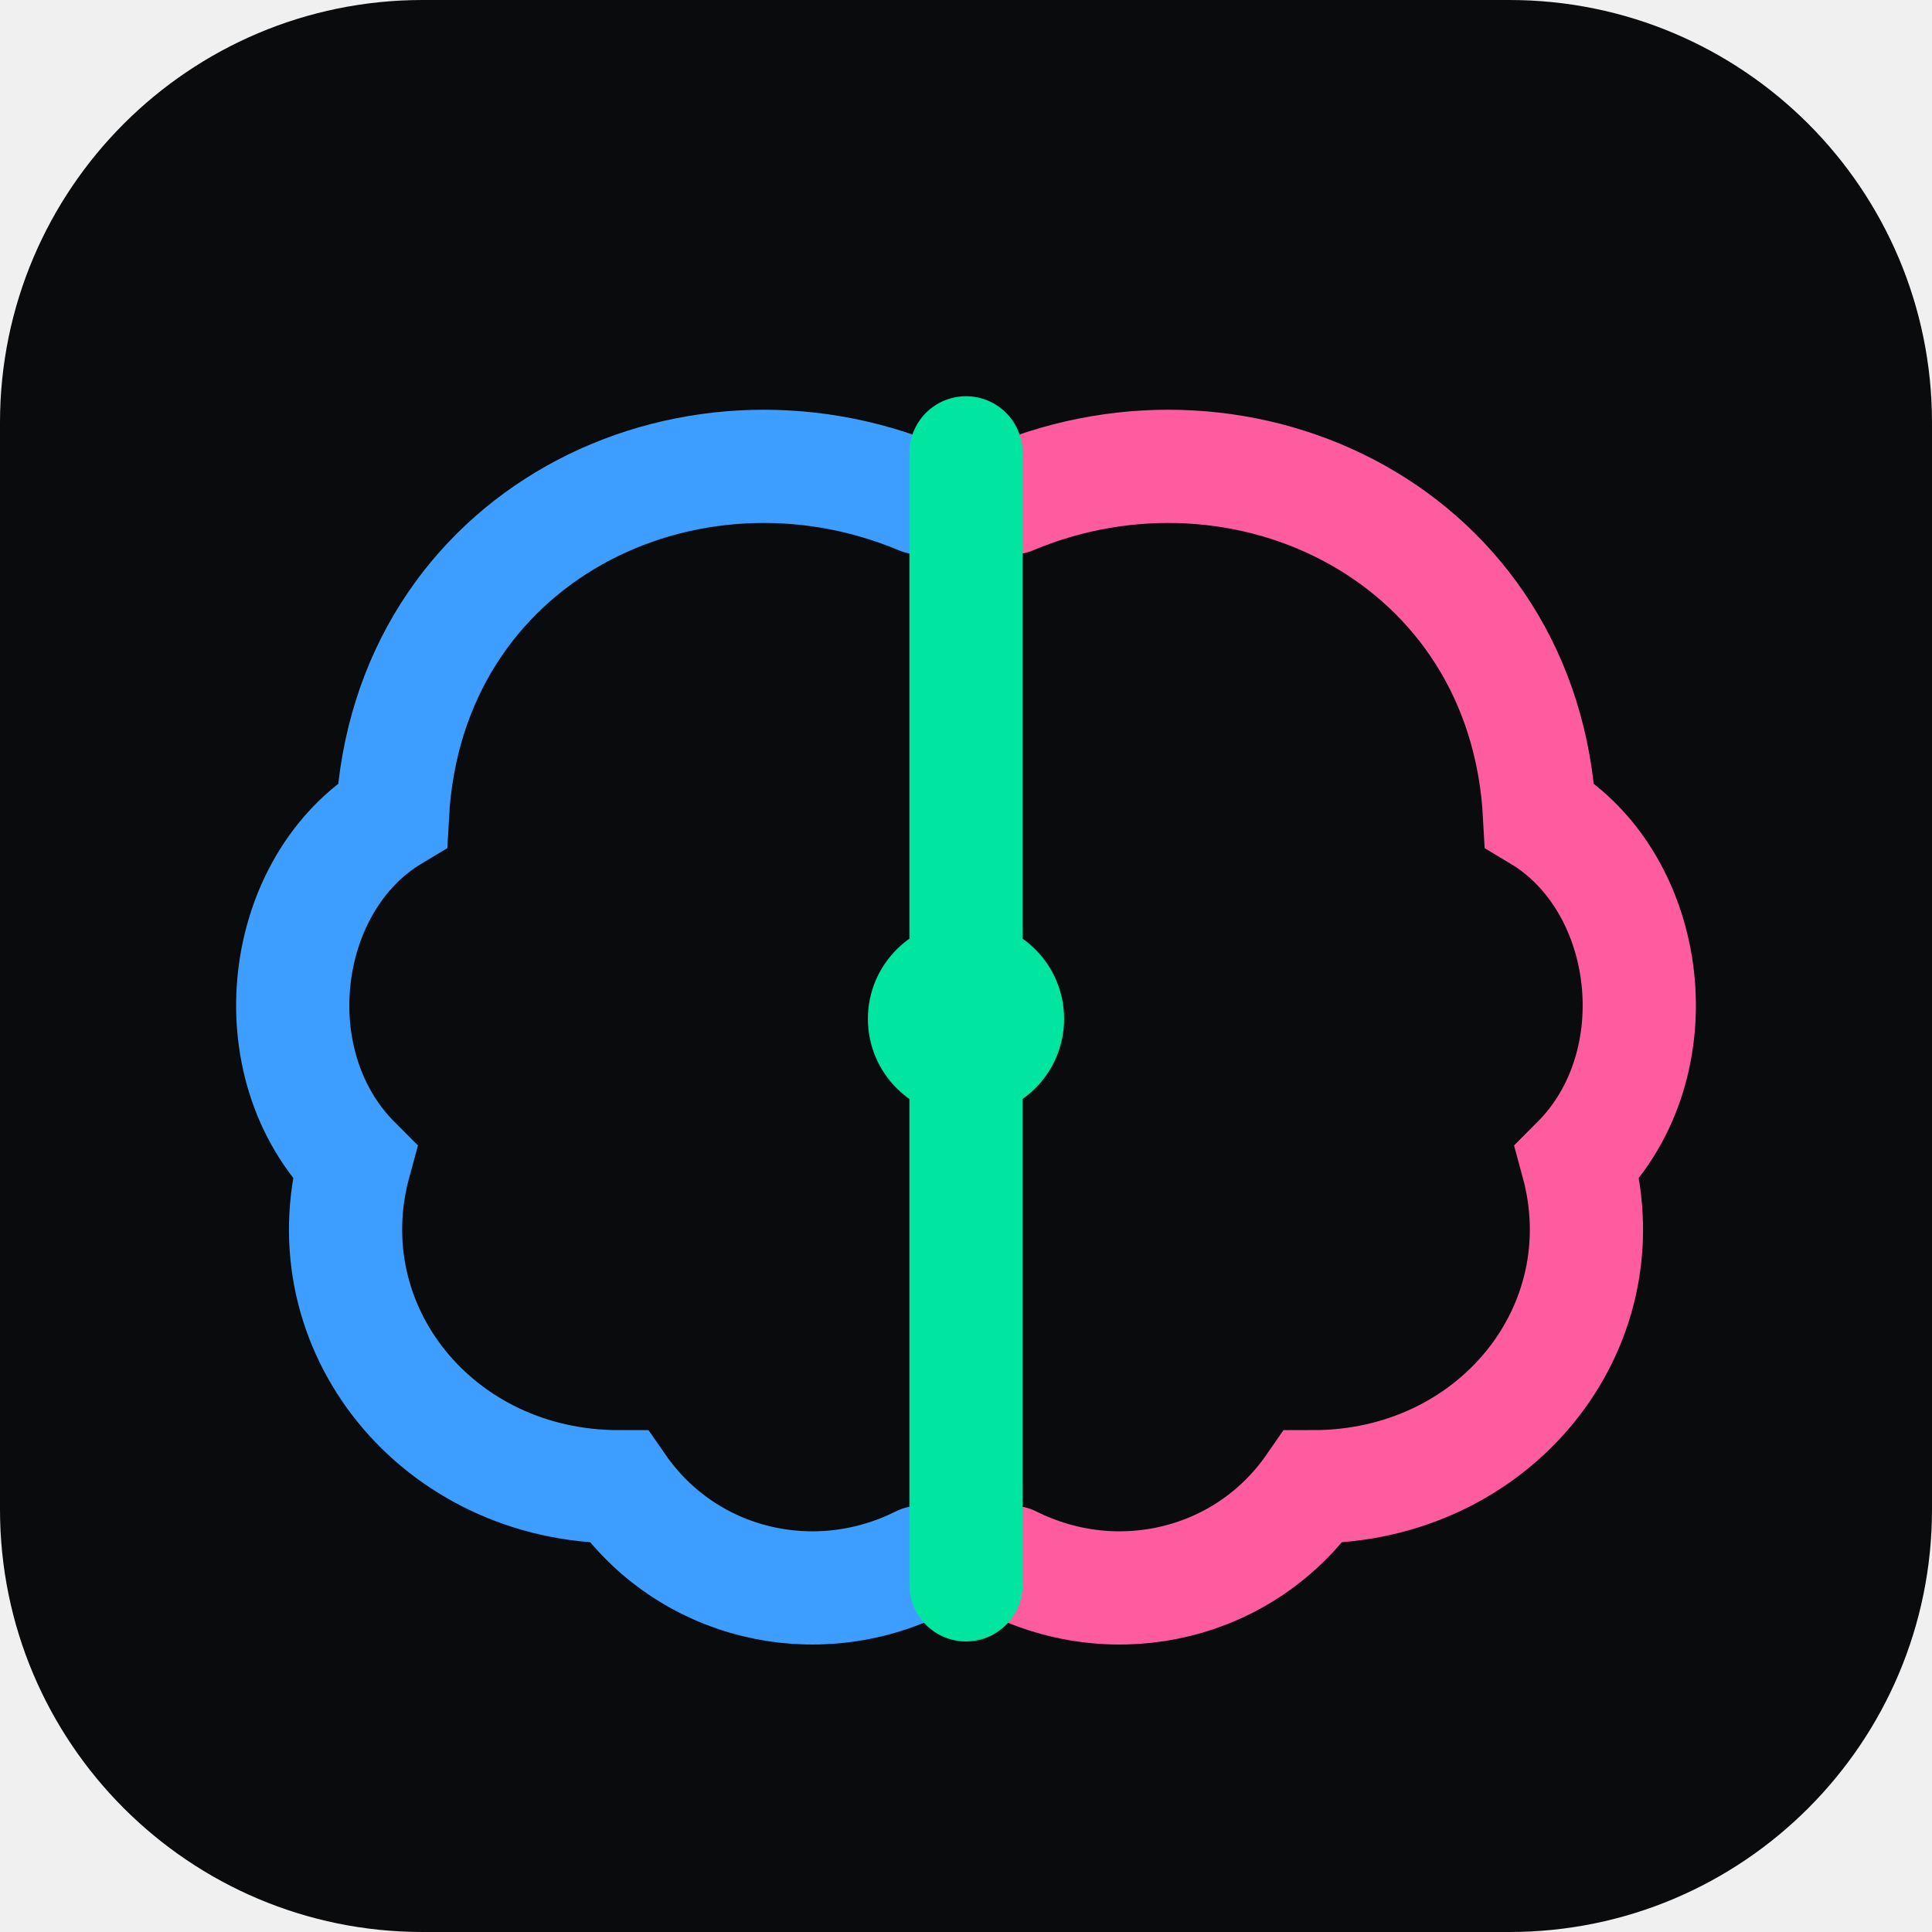
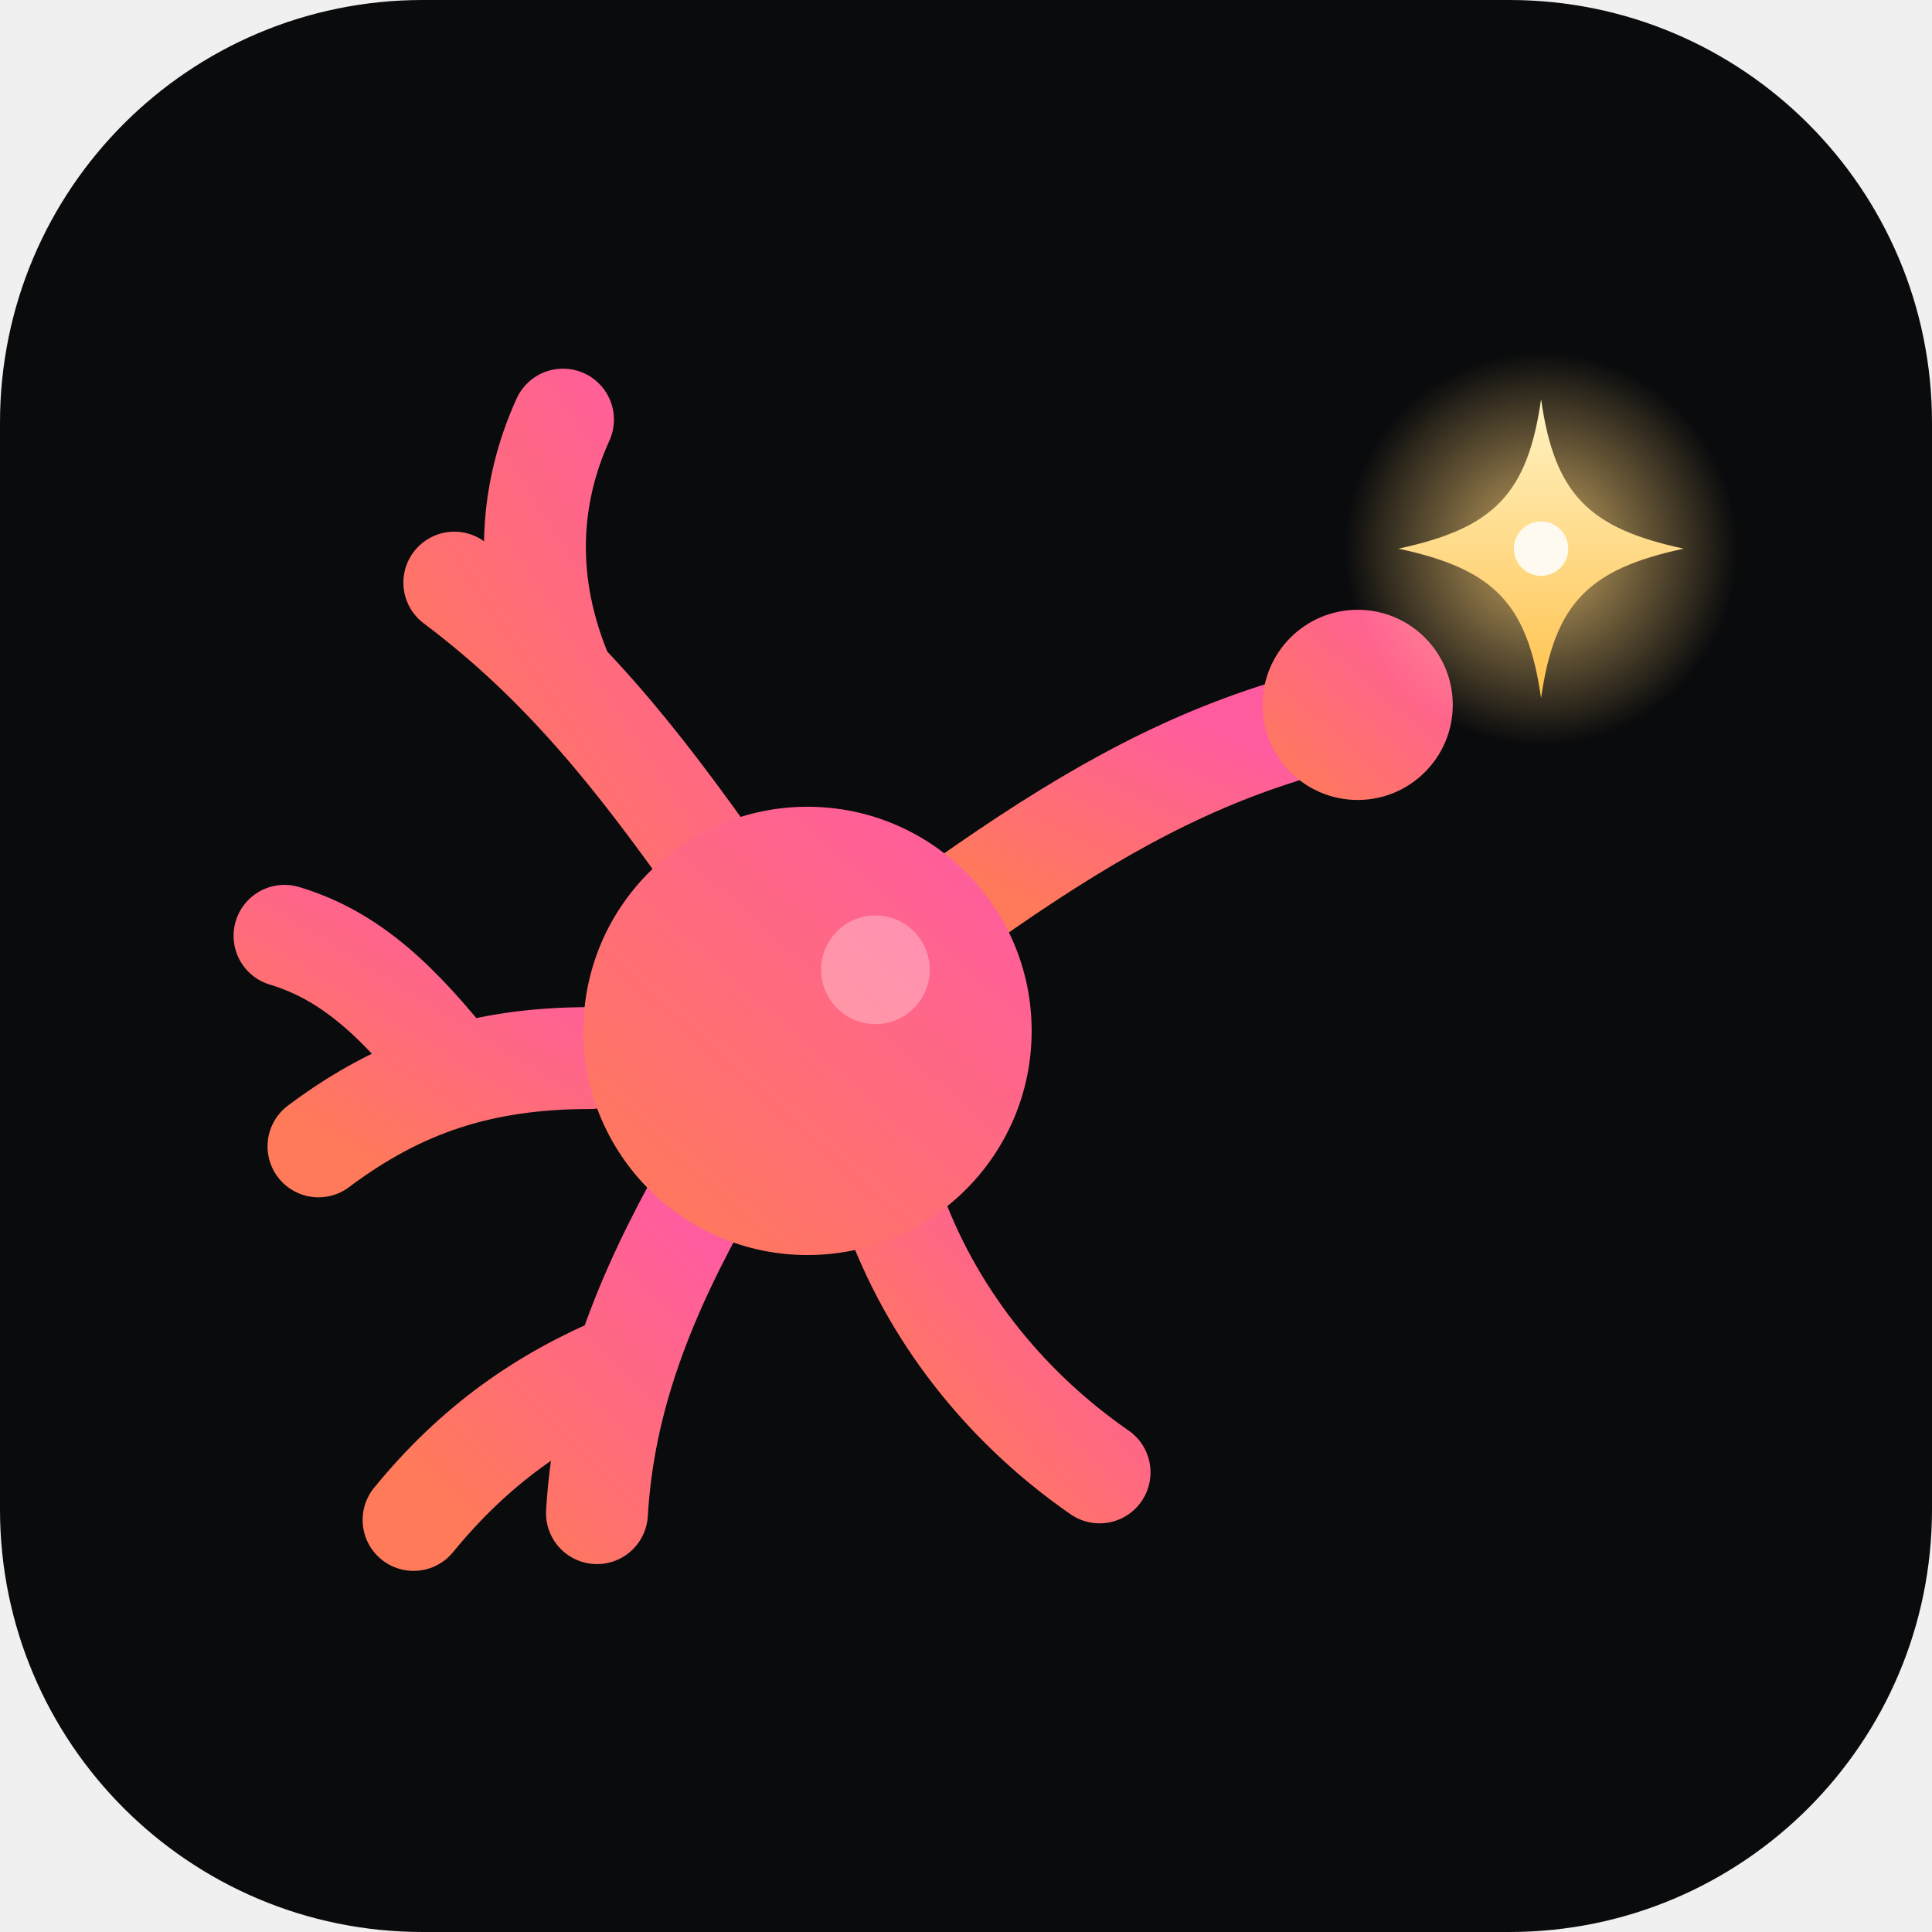
<svg xmlns="http://www.w3.org/2000/svg" viewBox="0 0 512 512">
+   <defs>
+     <linearGradient id="cell" x1="0.1" y1="0.95" x2="0.9" y2="0.05">
+       <stop offset="0" stop-color="#ff7a59" />
+       <stop offset="1" stop-color="#ff5ca0" />
+     </linearGradient>
+     <radialGradient id="glow" cx="0.5" cy="0.5" r="0.5">
+       <stop offset="0" stop-color="#ffd27a" stop-opacity=".8" />
+       <stop offset="1" stop-color="#ffd27a" stop-opacity="0" />
+     </radialGradient>
+     <linearGradient id="star" x1="0" y1="0" x2="0" y2="1">
+       <stop offset="0" stop-color="#fff3c4" />
+       <stop offset="1" stop-color="#ffc24d" />
+     </linearGradient>
+   </defs>
  <rect width="512" height="512" rx="112" fill="#0a0b0d" />
-   <g fill="none" stroke-linecap="round" stroke-width="30">
-     <path d="M244 132c-62-26-136 10-140 84-30 18-36 66-10 92-12 44 22 86 70 86 18 26 52 34 80 20" stroke="#3d9eff" />
-     <path d="M268 132c62-26 136 10 140 84 30 18 36 66 10 92 12 44-22 86-70 86-18 26-52 34-80 20" stroke="#ff5ca0" />
-     <path d="M256 120v300" stroke="#00e5a0" />
+   <g transform="translate(250 266) scale(0.9) translate(-262 -276)">
+     <g fill="none" stroke="url(#cell)" stroke-width="30" stroke-linecap="round">
+       <path d="M196 238C172 204 150 176 118 152M150 180C138 152 140 126 150 104" />
+       <path d="M158 292C126 292 102 300 78 318M118 296C102 276 88 262 68 256" />
+       <path d="M192 330C174 362 162 392 160 426M168 382C144 392 124 406 106 428" />
+       <path d="M248 338C260 370 282 396 308 414" />
+       <path d="M268 246C302 222 330 206 362 196" />
+     </g>
+     <circle cx="222" cy="284" r="66" fill="url(#cell)" />
+     <circle cx="242" cy="266" r="16" fill="#fff" opacity=".3" />
+     <circle cx="384" cy="188" r="28" fill="url(#cell)" />
+     <circle cx="438" cy="142" r="58" fill="url(#glow)" />
+     <path d="M438 98C442 126 452 136 480 142C452 148 442 158 438 186C434 158 424 148 396 142C424 136 434 126 438 98Z" fill="url(#star)" />
+     <circle cx="438" cy="142" r="8" fill="#fffaf0" />
  </g>
-   <circle cx="256" cy="270" r="26" fill="#00e5a0" />
</svg>
